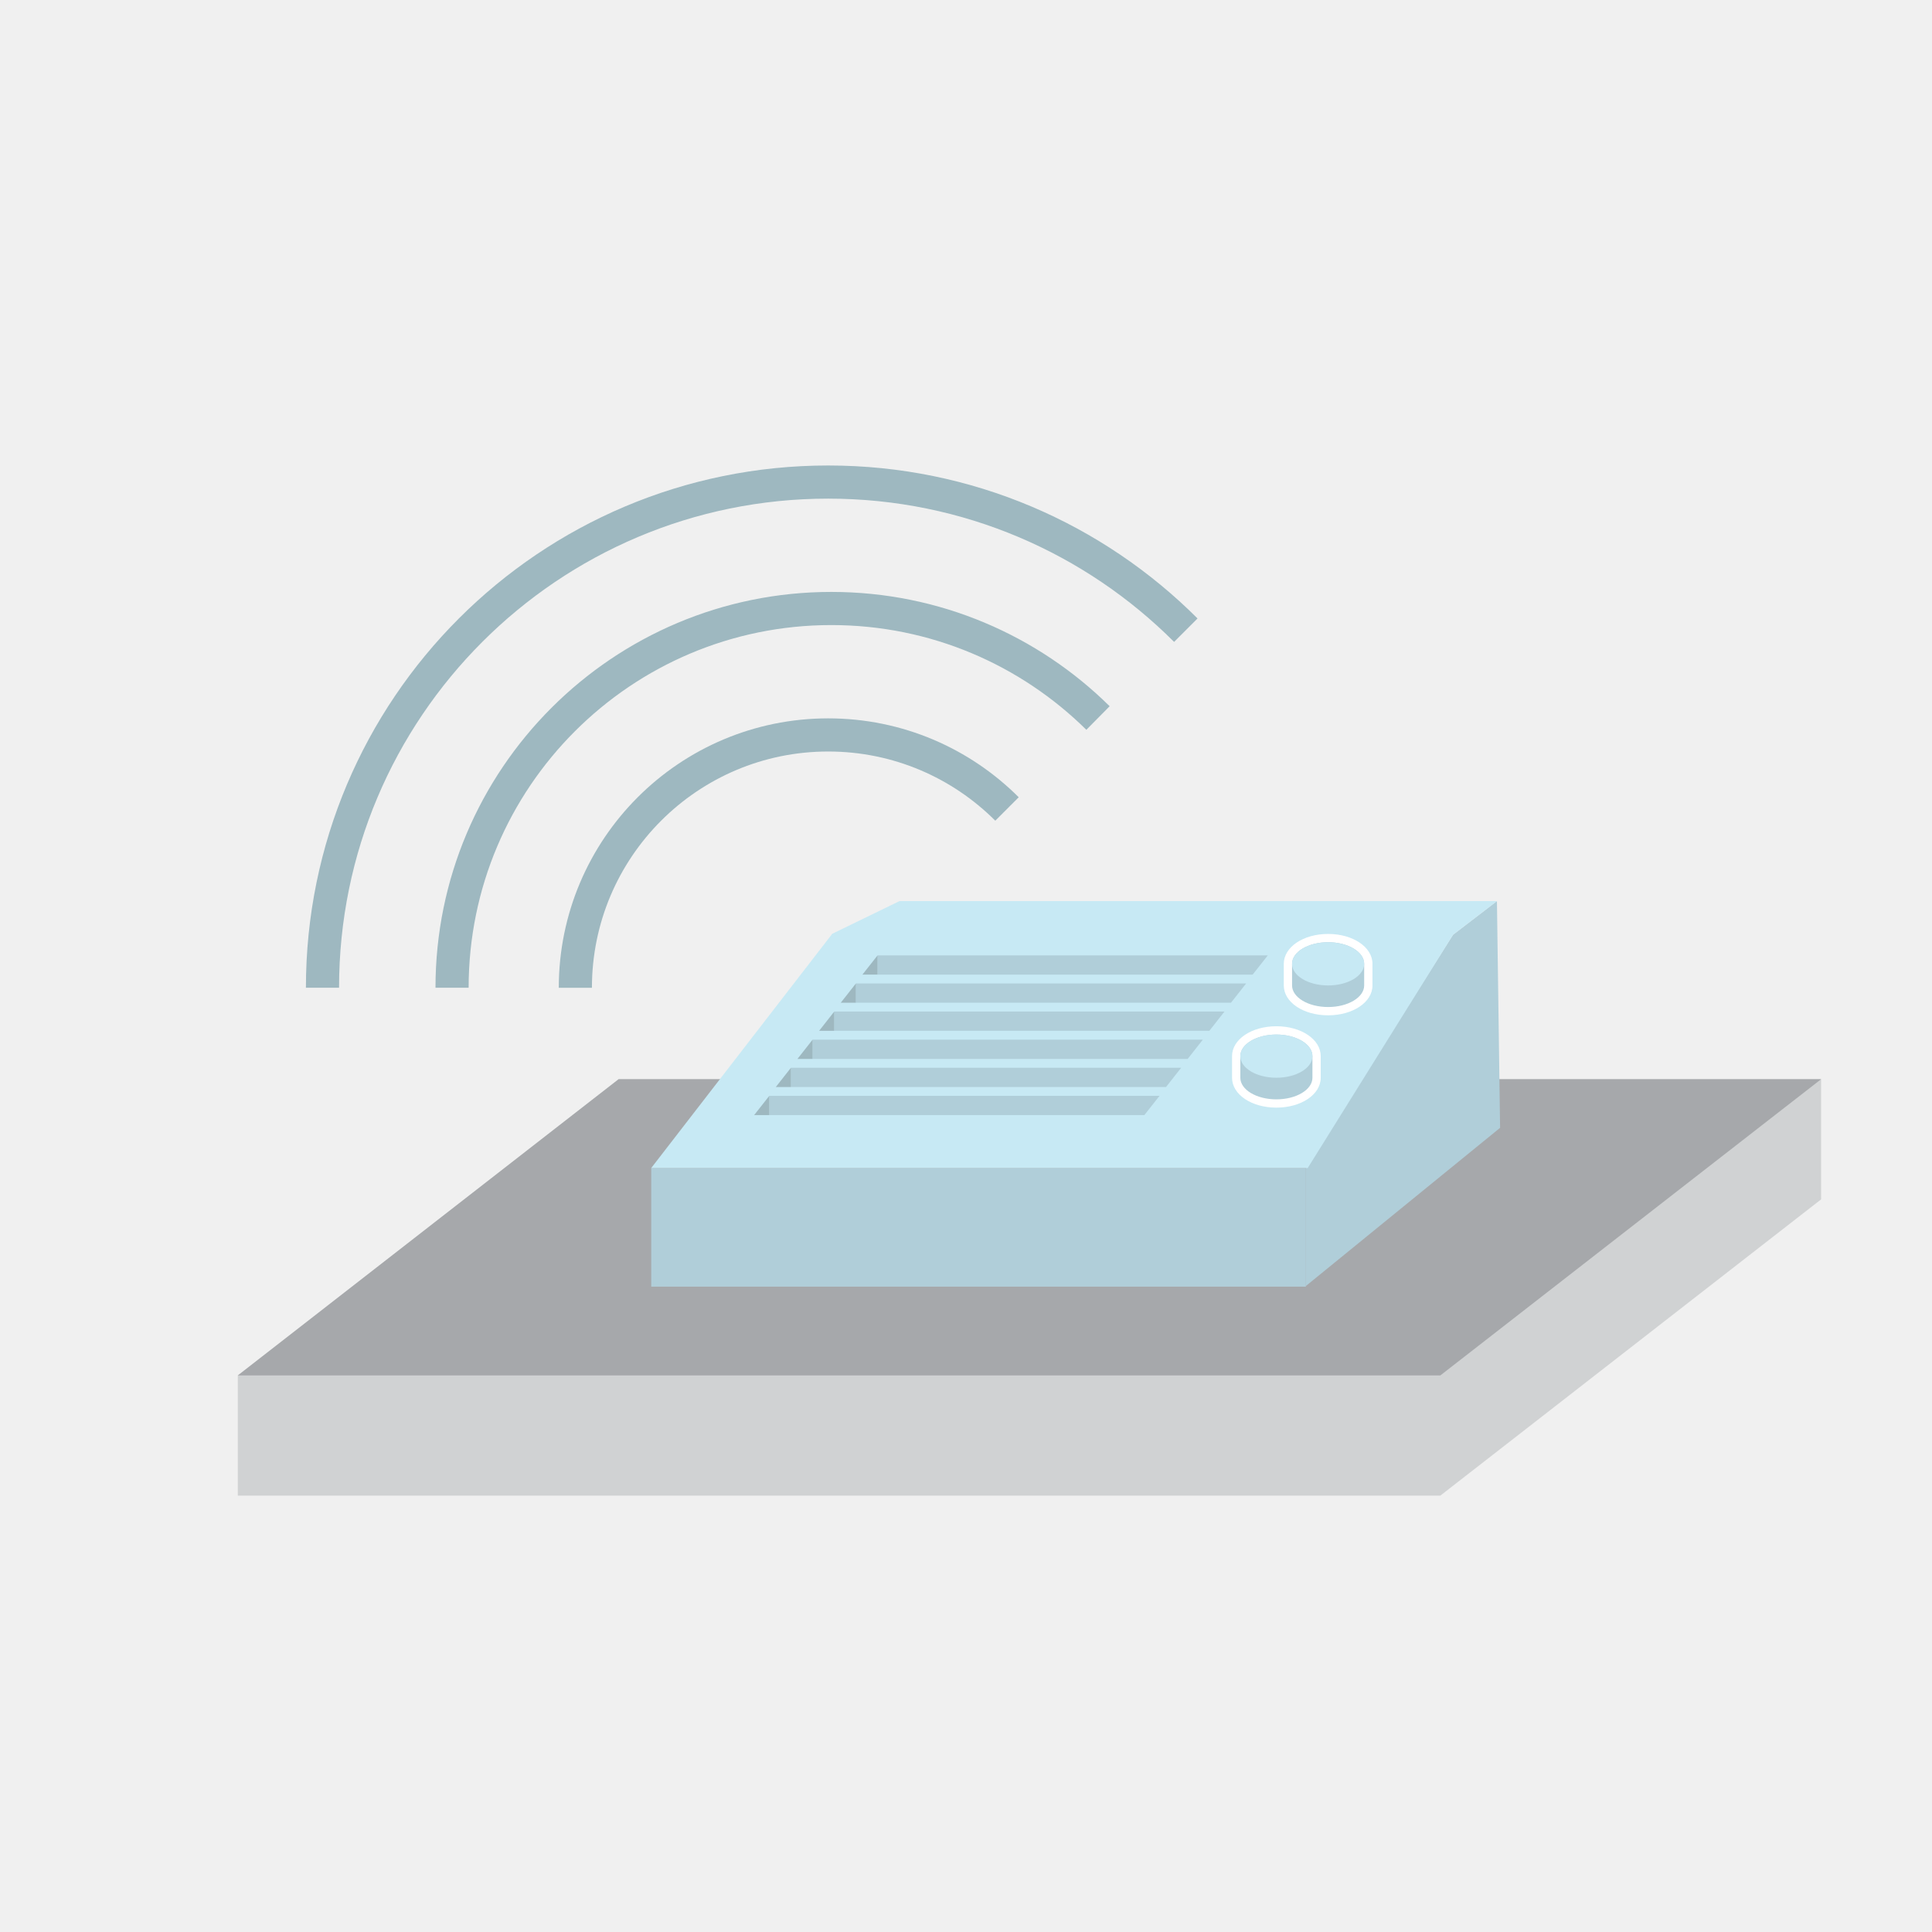
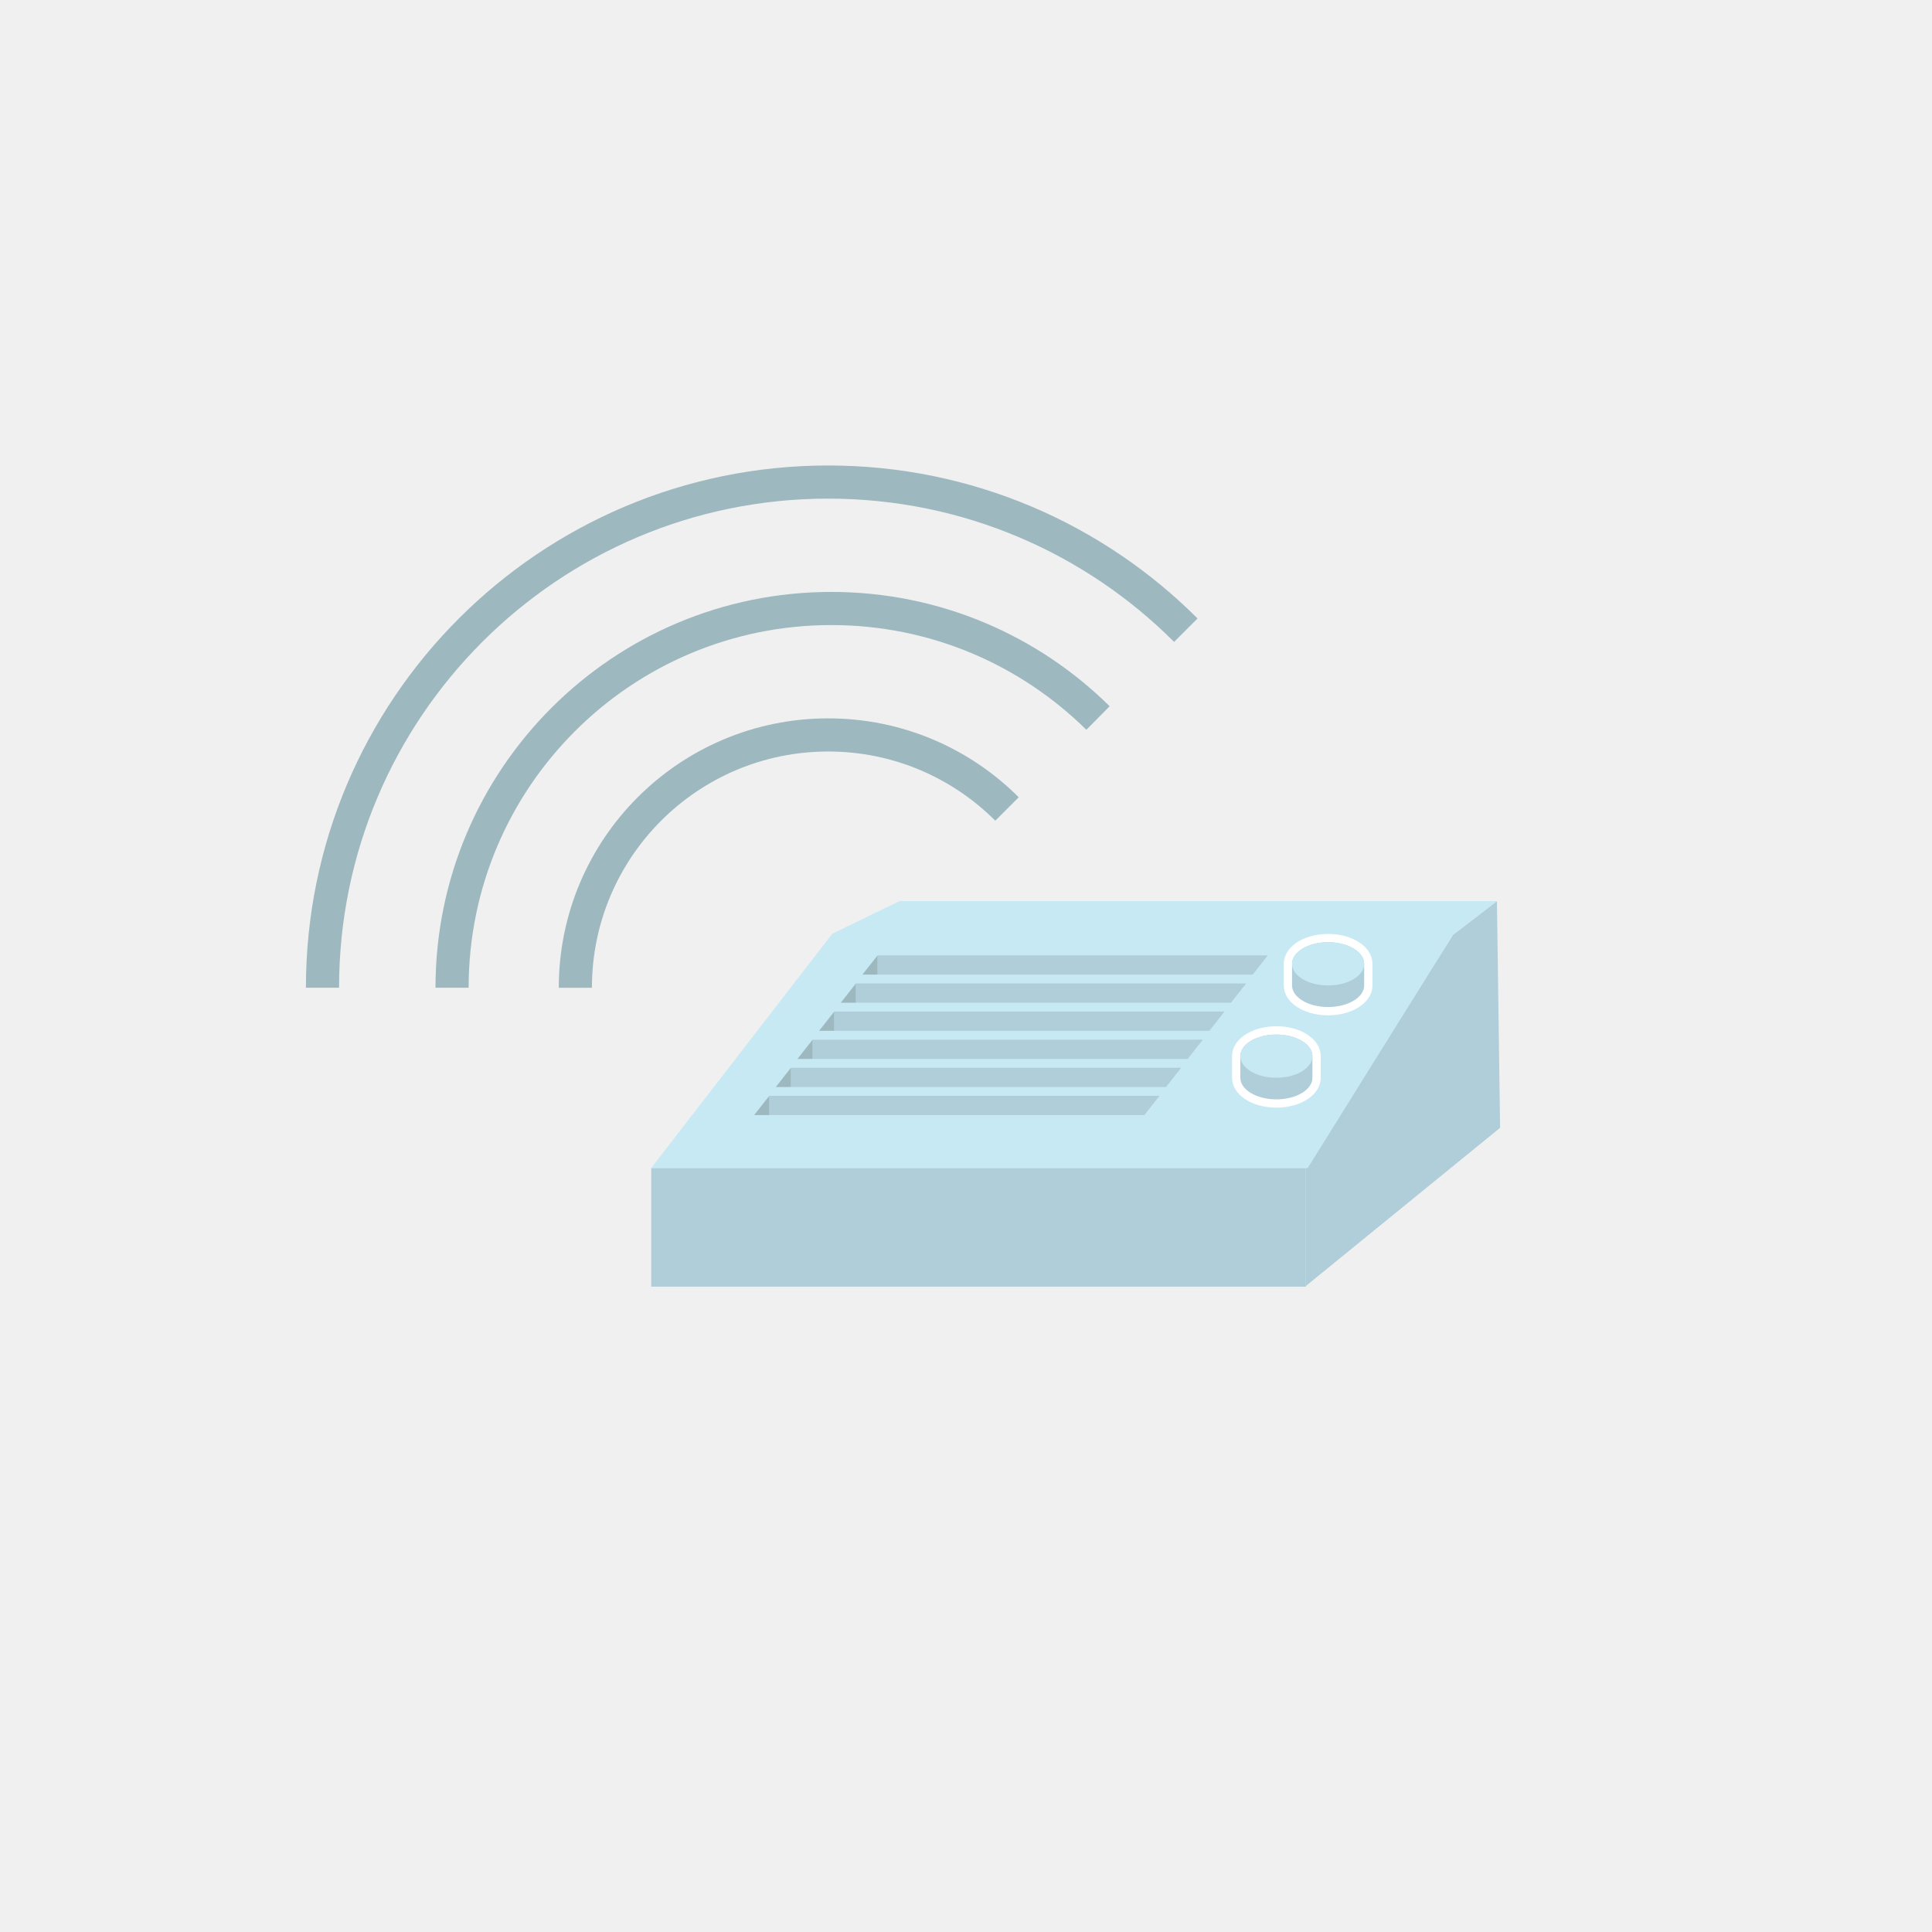
- <svg xmlns="http://www.w3.org/2000/svg" version="1.1" width="160px" height="160px" viewBox="0 0 160 160">
-   <polygon fill="#D0D2D3" points="150.817,89.374 51.233,89.374 19.695,113.909 19.695,123.862 119.281,123.862     150.817,99.326" />
-   <polygon fill="#A6A8AB" points="150.817,89.374 51.233,89.374 19.695,113.909 119.281,113.909" />
-   <rect x="53.933" y="96.729" fill="#B0CED9" width="54.214" height="9.827" />
-   <polygon fill="#B0CED9" points="124.231,93.401 108.147,106.501 108.147,96.729 120.335,77.413 123.97,74.625" />
-   <polygon fill="#C7E9F4" points="120.335,77.413 123.97,74.625 74.492,74.625 68.926,77.329 53.933,96.729     108.302,96.729" />
-   <path fill="#B0CED9" d="M109.989,83.74c-1.867,0-3.329-0.936-3.329-2.13v-1.789       c0-1.196,1.462-2.133,3.329-2.133s3.329,0.937,3.329,2.133v1.789       C113.318,82.805,111.856,83.74,109.989,83.74z" />
-   <path fill="#FFFFFF" d="M109.989,78.031c1.649,0,2.986,0.8,2.986,1.79v1.789       c0,0.986-1.337,1.788-2.986,1.788c-1.65,0-2.986-0.801-2.986-1.788v-1.789       C107.003,78.832,108.339,78.031,109.989,78.031 M109.989,77.345c-2.059,0-3.672,1.088-3.672,2.476       v1.789c0,1.387,1.613,2.474,3.672,2.474c2.059,0,3.673-1.087,3.673-2.474v-1.789       C113.662,78.433,112.048,77.345,109.989,77.345L109.989,77.345z" />
-   <ellipse fill="#C7E9F4" cx="109.989" cy="79.821" rx="2.986" ry="1.789" />
-   <path fill="#B0CED9" d="M105.704,91.386c-1.866,0-3.328-0.937-3.328-2.132v-1.789       c0-1.195,1.462-2.131,3.328-2.131s3.328,0.936,3.328,2.131v1.789       C109.032,90.449,107.57,91.386,105.704,91.386z" />
-   <path fill="#FFFFFF" d="M105.704,85.677c1.649,0,2.986,0.8,2.986,1.788v1.789       c0,0.989-1.337,1.79-2.986,1.79s-2.985-0.8-2.985-1.79v-1.789       C102.718,86.477,104.055,85.677,105.704,85.677 M105.704,84.99c-2.059,0-3.672,1.087-3.672,2.474       v1.789c0,1.388,1.613,2.476,3.672,2.476c2.059,0,3.673-1.088,3.673-2.476v-1.789       C109.376,86.077,107.763,84.99,105.704,84.99L105.704,84.99z" />
-   <ellipse fill="#C7E9F4" cx="105.704" cy="87.465" rx="2.986" ry="1.789" />
-   <polygon fill="#B0CED9" points="103.739,80.714 72.676,80.714 72.676,79.122 104.993,79.122" />
-   <polygon fill="#9EB8C0" points="72.676,80.714 71.421,80.714 72.676,79.122" />
-   <polygon fill="#B0CED9" points="101.945,83.041 70.883,83.041 70.883,81.447 103.2,81.447" />
-   <polygon fill="#9EB8C0" points="70.883,83.041 69.629,83.041 70.883,81.447" />
-   <polygon fill="#B0CED9" points="100.152,85.369 69.089,85.369 69.089,83.773 101.406,83.773" />
-   <polygon fill="#9EB8C0" points="69.089,85.369 67.835,85.369 69.089,83.773" />
-   <polygon fill="#B0CED9" points="98.358,87.696 67.296,87.696 67.296,86.101 99.613,86.101" />
-   <polygon fill="#9EB8C0" points="67.296,87.696 66.042,87.696 67.296,86.101" />
-   <polygon fill="#B0CED9" points="96.565,90.022 65.503,90.022 65.503,88.428 97.819,88.428" />
-   <polygon fill="#9EB8C0" points="65.503,90.022 64.248,90.022 65.503,88.428" />
-   <polygon fill="#B0CED9" points="94.771,92.347 63.709,92.347 63.709,90.754 96.026,90.754" />
-   <polygon fill="#9EB8C0" points="63.709,92.347 62.455,92.347 63.709,90.754" />
-   <path fill="none" stroke="#9EB8C0" stroke-width="2.745" d="M26.707,81.802c0-23.13,18.75-41.88,41.881-41.88     c11.565,0,22.036,4.687,29.616,12.267" />
-   <path fill="none" stroke="#9EB8C0" stroke-width="2.745" d="M37.438,81.802c0-17.347,14.064-31.409,31.412-31.409     c8.609,0,16.408,3.463,22.082,9.07" />
-   <path fill="none" stroke="#9EB8C0" stroke-width="2.745" d="M47.648,81.804c0-11.565,9.376-20.94,20.941-20.94     c5.783,0,11.018,2.344,14.807,6.132" />
+ <svg xmlns="http://www.w3.org/2000/svg" width="160px" height="160px" viewBox="0 0 160 160">
+   <rect x="53.933" y="96.729" fill="#b0ced9" width="54.214" height="9.827" />
+   <polygon fill="#b0ced9" points="124.231,93.401 108.147,106.501 108.147,96.729 120.335,77.413 123.97,74.625" />
+   <polygon fill="#c7e9f4" points="120.335,77.413 123.97,74.625 74.492,74.625 68.926,77.329 53.933,96.729     108.302,96.729" />
+   <path fill="#b0ced9" d="M109.989,83.74c-1.867,0-3.329-0.936-3.329-2.13v-1.789       c0-1.196,1.462-2.133,3.329-2.133s3.329,0.937,3.329,2.133v1.789       C113.318,82.805,111.856,83.74,109.989,83.74z" />
+   <path fill="#ffffff" d="M109.989,78.031c1.649,0,2.986,0.8,2.986,1.79v1.789       c0,0.986-1.337,1.788-2.986,1.788c-1.65,0-2.986-0.801-2.986-1.788v-1.789       C107.003,78.832,108.339,78.031,109.989,78.031 M109.989,77.345c-2.059,0-3.672,1.088-3.672,2.476       v1.789c0,1.387,1.613,2.474,3.672,2.474c2.059,0,3.673-1.087,3.673-2.474v-1.789       C113.662,78.433,112.048,77.345,109.989,77.345L109.989,77.345z" />
+   <ellipse fill="#c7e9f4" cx="109.989" cy="79.821" rx="2.986" ry="1.789" />
+   <path fill="#b0ced9" d="M105.704,91.386c-1.866,0-3.328-0.937-3.328-2.132v-1.789       c0-1.195,1.462-2.131,3.328-2.131s3.328,0.936,3.328,2.131v1.789       C109.032,90.449,107.57,91.386,105.704,91.386z" />
+   <path fill="#ffffff" d="M105.704,85.677c1.649,0,2.986,0.8,2.986,1.788v1.789       c0,0.989-1.337,1.79-2.986,1.79s-2.985-0.8-2.985-1.79v-1.789       C102.718,86.477,104.055,85.677,105.704,85.677 M105.704,84.99c-2.059,0-3.672,1.087-3.672,2.474       v1.789c0,1.388,1.613,2.476,3.672,2.476c2.059,0,3.673-1.088,3.673-2.476v-1.789       C109.376,86.077,107.763,84.99,105.704,84.99L105.704,84.99z" />
+   <ellipse fill="#c7e9f4" cx="105.704" cy="87.465" rx="2.986" ry="1.789" />
+   <polygon fill="#b0ced9" points="103.739,80.714 72.676,80.714 72.676,79.122 104.993,79.122" />
+   <polygon fill="#9eb8c0" points="72.676,80.714 71.421,80.714 72.676,79.122" />
+   <polygon fill="#b0ced9" points="101.945,83.041 70.883,83.041 70.883,81.447 103.2,81.447" />
+   <polygon fill="#9eb8c0" points="70.883,83.041 69.629,83.041 70.883,81.447" />
+   <polygon fill="#b0ced9" points="100.152,85.369 69.089,85.369 69.089,83.773 101.406,83.773" />
+   <polygon fill="#9eb8c0" points="69.089,85.369 67.835,85.369 69.089,83.773" />
+   <polygon fill="#b0ced9" points="98.358,87.696 67.296,87.696 67.296,86.101 99.613,86.101" />
+   <polygon fill="#9eb8c0" points="67.296,87.696 66.042,87.696 67.296,86.101" />
+   <polygon fill="#b0ced9" points="96.565,90.022 65.503,90.022 65.503,88.428 97.819,88.428" />
+   <polygon fill="#9eb8c0" points="65.503,90.022 64.248,90.022 65.503,88.428" />
+   <polygon fill="#b0ced9" points="94.771,92.347 63.709,92.347 63.709,90.754 96.026,90.754" />
+   <polygon fill="#9eb8c0" points="63.709,92.347 62.455,92.347 63.709,90.754" />
+   <path fill="none" stroke="#9eb8c0" stroke-width="2.745" d="M26.707,81.802c0-23.13,18.75-41.88,41.881-41.88     c11.565,0,22.036,4.687,29.616,12.267" />
+   <path fill="none" stroke="#9eb8c0" stroke-width="2.745" d="M37.438,81.802c0-17.347,14.064-31.409,31.412-31.409     c8.609,0,16.408,3.463,22.082,9.07" />
+   <path fill="none" stroke="#9eb8c0" stroke-width="2.745" d="M47.648,81.804c0-11.565,9.376-20.94,20.941-20.94     c5.783,0,11.018,2.344,14.807,6.132" />
</svg>
